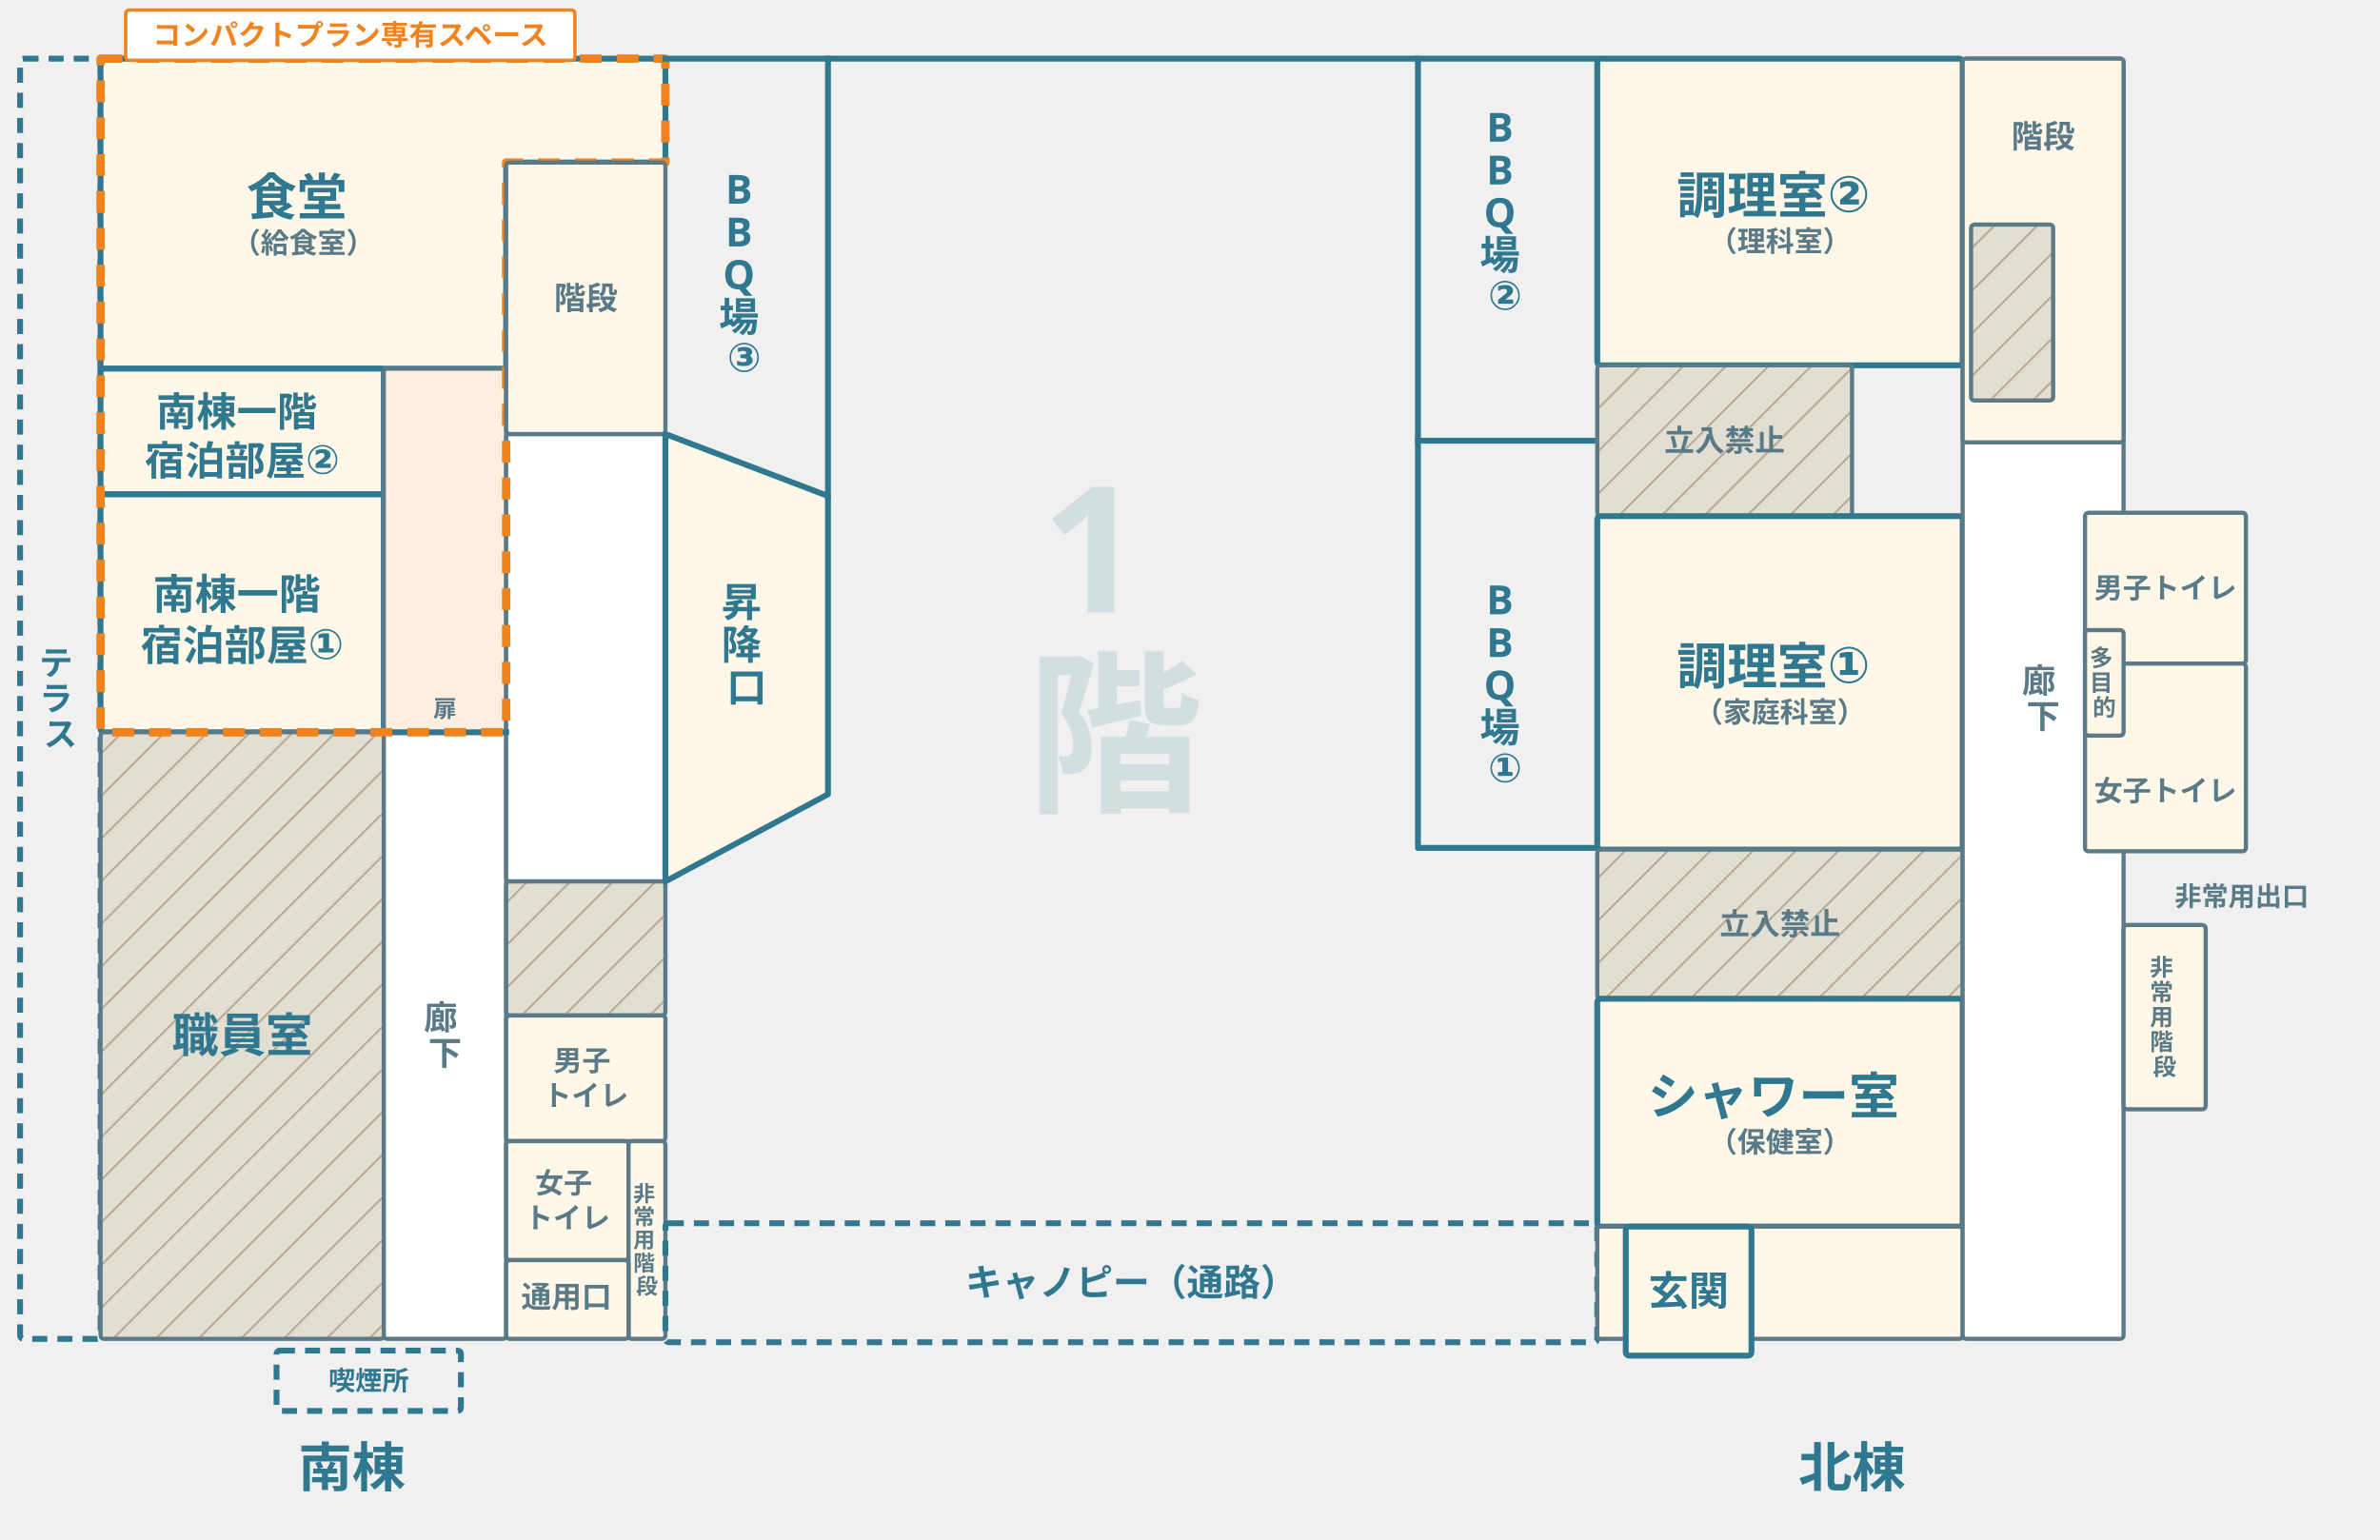
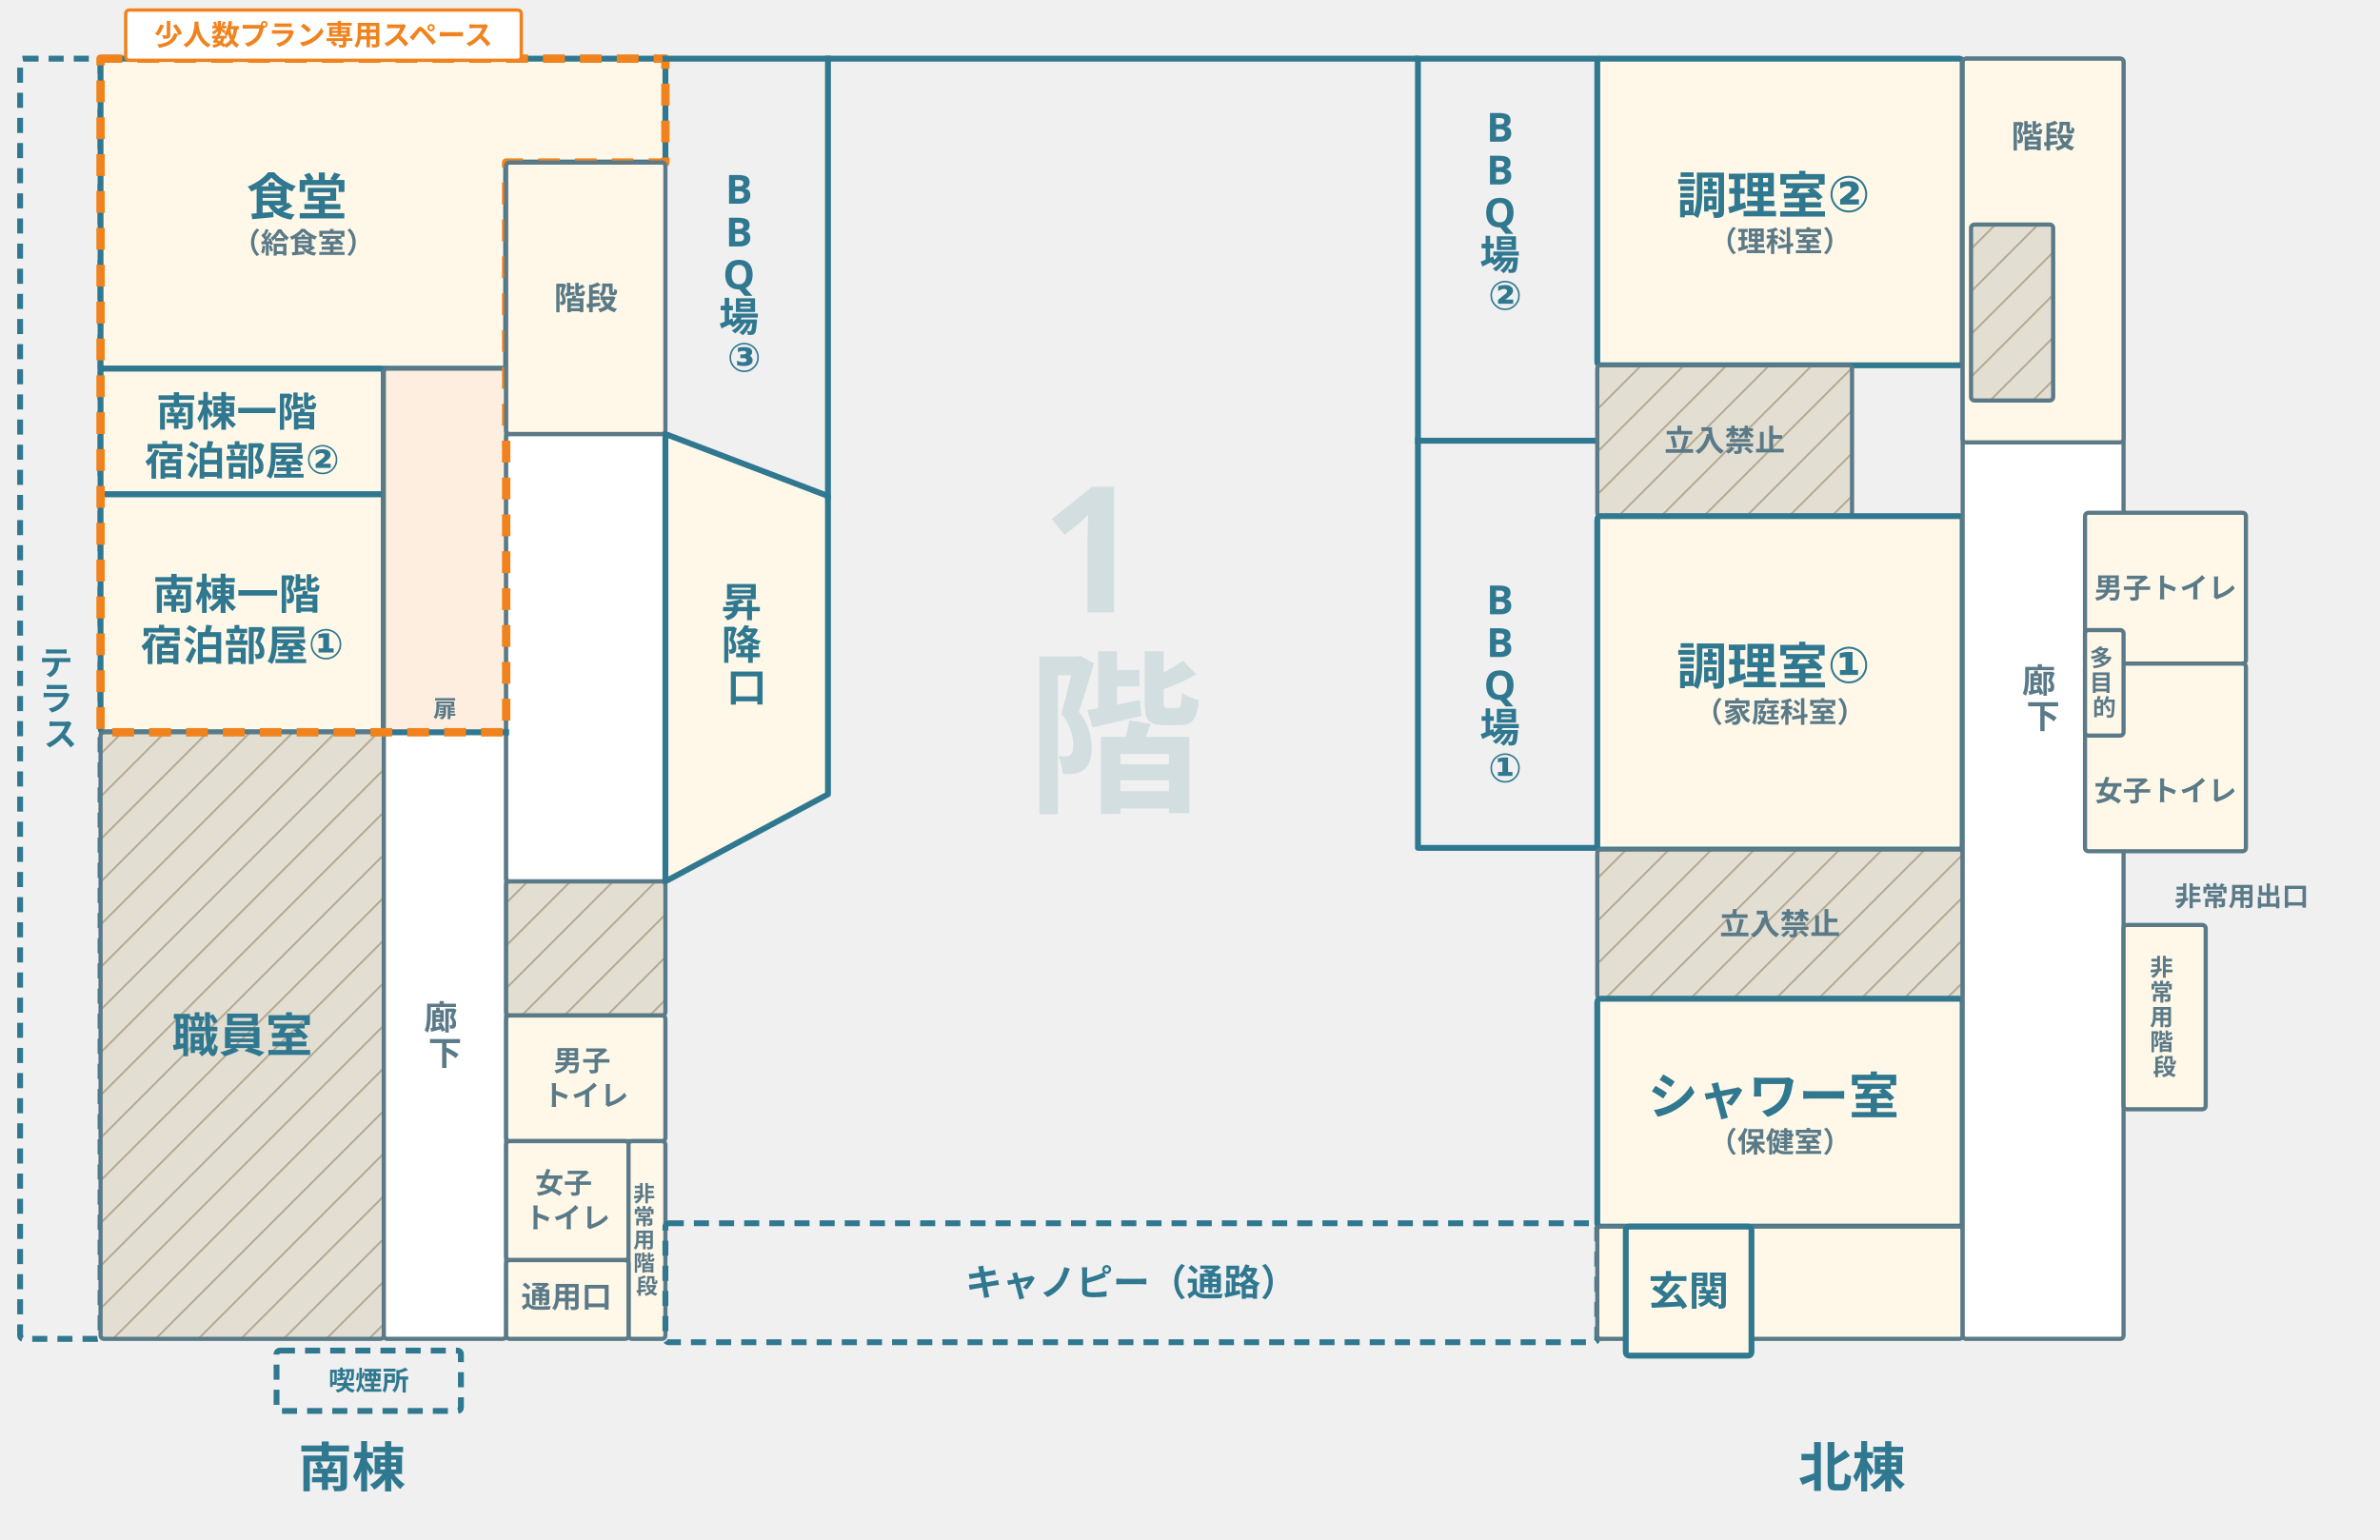
<svg xmlns="http://www.w3.org/2000/svg" width="1420" height="919" viewBox="0 0 1420 919">
  <defs>
    <pattern id="hatch" width="18" height="18" patternTransform="rotate(45)" patternUnits="userSpaceOnUse">
      <rect width="18" height="18" fill="#e3ded2" />
      <line x1="0" y1="0" x2="0" y2="18" stroke="#b7ae98" stroke-width="2.5" />
    </pattern>
  </defs>
  <g>
    <polygon points="60.0,35.0 397.0,35.0 397.0,97.0 302.0,97.0 302.0,437.0 60.0,437.0" fill="#fdeee0" stroke="none" stroke-width="0" stroke-linejoin="round" />
  </g>
  <g>
    <rect x="12.0" y="35.0" width="48.0" height="764.0" rx="2" fill="none" stroke="#2f7890" stroke-width="3.5" stroke-dasharray="9 6" />
    <text dominant-baseline="middle" text-anchor="middle" fill="#2f7890" font-weight="700" font-size="20" font-family="'Hiragino Sans','Yu Gothic',sans-serif">
      <tspan x="36.0" y="395.8">テ</tspan>
      <tspan x="36.0" y="417.0">ラ</tspan>
      <tspan x="36.0" y="438.2">ス</tspan>
    </text>
  </g>
  <g>
    <polygon points="60.0,35.0 397.0,35.0 397.0,97.0 302.0,97.0 302.0,220.0 60.0,220.0" fill="#fff8e8" stroke="#2f7890" stroke-width="3.5" stroke-linejoin="round" />
    <text dominant-baseline="middle" text-anchor="middle" fill="#2f7890" font-weight="700" font-size="30" font-family="'Hiragino Sans','Yu Gothic',sans-serif">
      <tspan x="181.0" y="117.9">食堂</tspan>
      <tspan x="181.0" y="145.1" font-size="17" fill="#5a7a88">（給食室）</tspan>
    </text>
  </g>
  <g>
    <rect x="60.0" y="220.0" width="169.0" height="75.0" rx="2" fill="#fff8e8" stroke="#2f7890" stroke-width="3.5" />
    <text dominant-baseline="middle" text-anchor="middle" fill="#2f7890" font-weight="700" font-size="25" font-family="'Hiragino Sans','Yu Gothic',sans-serif">
      <tspan font-size="24" x="144.5" y="245.9">南棟一階</tspan>
      <tspan font-size="24" x="144.5" y="275.1">宿泊部屋②</tspan>
    </text>
  </g>
  <g>
    <rect x="60.0" y="295.0" width="169.0" height="142.0" rx="2" fill="#fff8e8" stroke="#2f7890" stroke-width="3.5" />
    <text dominant-baseline="middle" text-anchor="middle" fill="#2f7890" font-weight="700" font-size="25" font-family="'Hiragino Sans','Yu Gothic',sans-serif">
      <tspan x="144.5" y="354.8">南棟一階</tspan>
      <tspan x="144.5" y="385.3">宿泊部屋①</tspan>
    </text>
  </g>
  <g>
    <rect x="60.0" y="437.0" width="169.0" height="362.0" rx="2" fill="url(#hatch)" stroke="#5a7a88" stroke-width="2.5" />
    <text dominant-baseline="middle" text-anchor="middle" fill="#2f7890" font-weight="700" font-size="28" font-family="'Hiragino Sans','Yu Gothic',sans-serif">
      <tspan x="144.5" y="618.0">職員室</tspan>
    </text>
  </g>
  <g>
    <rect x="229.0" y="220.0" width="73.0" height="217.0" rx="2" fill="#fdeee0" stroke="#5a7a88" stroke-width="2.5" />
  </g>
  <g>
    <rect x="229.0" y="437.0" width="73.0" height="362.0" rx="2" fill="#ffffff" stroke="#5a7a88" stroke-width="2.5" />
    <text dominant-baseline="middle" text-anchor="middle" fill="#5a7a88" font-weight="700" font-size="20" font-family="'Hiragino Sans','Yu Gothic',sans-serif">
      <tspan x="265.5" y="607.4">廊</tspan>
      <tspan x="265.5" y="628.6">下</tspan>
    </text>
  </g>
  <g>
    <rect x="302.0" y="259.0" width="95.0" height="267.0" rx="2" fill="#ffffff" stroke="#5a7a88" stroke-width="2.5" />
  </g>
  <g>
    <path d="M229.0,437.0 L302.0,437.0" fill="none" stroke="#2f7890" stroke-width="3.5" stroke-linejoin="round" stroke-linecap="square" />
  </g>
  <g>
    <text dominant-baseline="middle" text-anchor="middle" fill="#5a7a88" font-weight="700" font-size="14" font-family="'Hiragino Sans','Yu Gothic',sans-serif">
      <tspan x="265.5" y="423.0">扉</tspan>
    </text>
  </g>
  <g>
    <polygon points="60.0,35.0 397.0,35.0 397.0,97.0 302.0,97.0 302.0,437.0 60.0,437.0" fill="none" stroke="#f0831e" stroke-width="5" stroke-dasharray="13 9" stroke-linejoin="round" />
  </g>
  <g>
-     <rect x="75.0" y="6.0" width="268.0" height="30.0" rx="2" fill="#ffffff" stroke="#f0831e" stroke-width="2" />
+     <rect x="75.0" y="6.0" width="236.0" height="30.0" rx="2" fill="#ffffff" stroke="#f0831e" stroke-width="2" />
    <text dominant-baseline="middle" text-anchor="middle" fill="#f0831e" font-weight="700" font-size="17" font-family="'Hiragino Sans','Yu Gothic',sans-serif">
-       <tspan x="209.0" y="21.0">コンパクトプラン専有スペース</tspan>
+       <tspan x="193.0" y="21.0">少人数プラン専用スペース</tspan>
    </text>
  </g>
  <g>
    <rect x="302.0" y="97.0" width="95.0" height="162.0" rx="2" fill="#fff8e8" stroke="#5a7a88" stroke-width="2.5" />
    <text dominant-baseline="middle" text-anchor="middle" fill="#5a7a88" font-weight="700" font-size="19" font-family="'Hiragino Sans','Yu Gothic',sans-serif">
      <tspan x="349.5" y="178.0">階段</tspan>
    </text>
  </g>
  <g>
    <rect x="302.0" y="526.0" width="95.0" height="80.0" rx="2" fill="url(#hatch)" stroke="#5a7a88" stroke-width="2.5" />
  </g>
  <g>
    <rect x="302.0" y="606.0" width="95.0" height="75.0" rx="2" fill="#fff8e8" stroke="#5a7a88" stroke-width="2.5" />
    <text dominant-baseline="middle" text-anchor="middle" fill="#5a7a88" font-weight="700" font-size="17" font-family="'Hiragino Sans','Yu Gothic',sans-serif">
      <tspan x="349.5" y="633.1">男子</tspan>
      <tspan x="349.5" y="653.9">トイレ</tspan>
    </text>
  </g>
  <g>
    <rect x="302.0" y="681.0" width="73.0" height="71.0" rx="2" fill="#fff8e8" stroke="#5a7a88" stroke-width="2.5" />
    <text dominant-baseline="middle" text-anchor="middle" fill="#5a7a88" font-weight="700" font-size="17" font-family="'Hiragino Sans','Yu Gothic',sans-serif">
      <tspan x="338.5" y="706.1">女子</tspan>
      <tspan x="338.5" y="726.9">トイレ</tspan>
    </text>
  </g>
  <g>
    <rect x="375.0" y="681.0" width="22.0" height="118.0" rx="2" fill="#fff8e8" stroke="#5a7a88" stroke-width="2.5" />
    <text dominant-baseline="middle" text-anchor="middle" fill="#5a7a88" font-weight="700" font-size="13" font-family="'Hiragino Sans','Yu Gothic',sans-serif">
      <tspan x="386.0" y="712.4">非</tspan>
      <tspan x="386.0" y="726.2">常</tspan>
      <tspan x="386.0" y="740.0">用</tspan>
      <tspan x="386.0" y="753.8">階</tspan>
      <tspan x="386.0" y="767.6">段</tspan>
    </text>
  </g>
  <g>
    <rect x="302.0" y="752.0" width="73.0" height="47.0" rx="2" fill="#fff8e8" stroke="#5a7a88" stroke-width="2.5" />
  </g>
  <g>
    <text dominant-baseline="middle" text-anchor="middle" fill="#5a7a88" font-weight="700" font-size="18" font-family="'Hiragino Sans','Yu Gothic',sans-serif">
      <tspan x="338.0" y="774.0">通用口</tspan>
    </text>
  </g>
  <g>
    <polygon points="397.0,259.0 494.0,296.0 494.0,474.0 397.0,526.0" fill="#fff8e8" stroke="#2f7890" stroke-width="3.5" stroke-linejoin="round" />
    <text dominant-baseline="middle" text-anchor="middle" fill="#2f7890" font-weight="700" font-size="24" font-family="'Hiragino Sans','Yu Gothic',sans-serif">
      <tspan x="445.5" y="359.6">昇</tspan>
      <tspan x="445.5" y="385.0">降</tspan>
      <tspan x="445.5" y="410.4">口</tspan>
    </text>
  </g>
  <g>
    <path d="M397.0,35.0 L846.0,35.0 L846.0,506.0 L953.0,506.0" fill="none" stroke="#2f7890" stroke-width="3.5" stroke-linejoin="round" stroke-linecap="square" />
  </g>
  <g>
    <path d="M494.0,35.0 L494.0,296.0" fill="none" stroke="#2f7890" stroke-width="3.5" stroke-linejoin="round" stroke-linecap="square" />
  </g>
  <g>
    <path d="M846.0,35.0 L953.0,35.0" fill="none" stroke="#2f7890" stroke-width="3.5" stroke-linejoin="round" stroke-linecap="square" />
  </g>
  <g>
    <path d="M846.0,263.0 L953.0,263.0" fill="none" stroke="#2f7890" stroke-width="3.5" stroke-linejoin="round" stroke-linecap="square" />
  </g>
  <g>
    <text dominant-baseline="middle" text-anchor="middle" fill="#2f7890" font-weight="700" font-size="24" font-family="'Hiragino Sans','Yu Gothic',sans-serif">
      <tspan x="444.0" y="113.1">B</tspan>
      <tspan x="444.0" y="138.6">B</tspan>
      <tspan x="444.0" y="164.0">Q</tspan>
      <tspan x="444.0" y="189.4">場</tspan>
      <tspan x="444.0" y="214.9">③</tspan>
    </text>
  </g>
  <g>
    <text dominant-baseline="middle" text-anchor="middle" fill="#2f7890" font-weight="700" font-size="24" font-family="'Hiragino Sans','Yu Gothic',sans-serif">
      <tspan x="898.0" y="76.1">B</tspan>
      <tspan x="898.0" y="101.6">B</tspan>
      <tspan x="898.0" y="127.0">Q</tspan>
      <tspan x="898.0" y="152.4">場</tspan>
      <tspan x="898.0" y="177.9">②</tspan>
    </text>
  </g>
  <g>
    <text dominant-baseline="middle" text-anchor="middle" fill="#2f7890" font-weight="700" font-size="24" font-family="'Hiragino Sans','Yu Gothic',sans-serif">
      <tspan x="898.0" y="358.1">B</tspan>
      <tspan x="898.0" y="383.6">B</tspan>
      <tspan x="898.0" y="409.0">Q</tspan>
      <tspan x="898.0" y="434.4">場</tspan>
      <tspan x="898.0" y="459.9">①</tspan>
    </text>
  </g>
  <g>
    <text dominant-baseline="middle" text-anchor="middle" fill="#2f7890" font-weight="700" font-size="105" font-family="'Hiragino Sans','Yu Gothic',sans-serif" opacity="0.15">
      <tspan x="665.0" y="328.4">1</tspan>
      <tspan x="665.0" y="439.7">階</tspan>
    </text>
  </g>
  <g>
    <rect x="397.0" y="730.0" width="556.0" height="71.0" rx="2" fill="none" stroke="#2f7890" stroke-width="3.5" stroke-dasharray="9 6" />
    <text dominant-baseline="middle" text-anchor="middle" fill="#2f7890" font-weight="700" font-size="22" font-family="'Hiragino Sans','Yu Gothic',sans-serif">
      <tspan x="675.0" y="765.5">キャノピー（通路）</tspan>
    </text>
  </g>
  <g>
    <rect x="953.0" y="35.0" width="218.0" height="183.0" rx="2" fill="#fff8e8" stroke="#2f7890" stroke-width="3.5" />
    <text dominant-baseline="middle" text-anchor="middle" fill="#2f7890" font-weight="700" font-size="30" font-family="'Hiragino Sans','Yu Gothic',sans-serif">
      <tspan x="1062.0" y="116.9">調理室②</tspan>
      <tspan x="1062.0" y="144.1" font-size="17" fill="#5a7a88">（理科室）</tspan>
    </text>
  </g>
  <g>
    <rect x="953.0" y="218.0" width="152.0" height="90.0" rx="2" fill="url(#hatch)" stroke="#5a7a88" stroke-width="2.5" />
    <text dominant-baseline="middle" text-anchor="middle" fill="#5a7a88" font-weight="700" font-size="18" font-family="'Hiragino Sans','Yu Gothic',sans-serif">
      <tspan x="1029.0" y="263.0">立入禁止</tspan>
    </text>
  </g>
  <g>
    <rect x="953.0" y="308.0" width="218.0" height="199.0" rx="2" fill="#fff8e8" stroke="#2f7890" stroke-width="3.5" />
    <text dominant-baseline="middle" text-anchor="middle" fill="#2f7890" font-weight="700" font-size="30" font-family="'Hiragino Sans','Yu Gothic',sans-serif">
      <tspan x="1062.0" y="397.9">調理室①</tspan>
      <tspan x="1062.0" y="425.1" font-size="17" fill="#5a7a88">（家庭科室）</tspan>
    </text>
  </g>
  <g>
    <rect x="953.0" y="507.0" width="218.0" height="89.0" rx="2" fill="url(#hatch)" stroke="#5a7a88" stroke-width="2.5" />
    <text dominant-baseline="middle" text-anchor="middle" fill="#5a7a88" font-weight="700" font-size="18" font-family="'Hiragino Sans','Yu Gothic',sans-serif">
      <tspan x="1062.0" y="551.5">立入禁止</tspan>
    </text>
  </g>
  <g>
    <rect x="953.0" y="596.0" width="218.0" height="136.0" rx="2" fill="#fff8e8" stroke="#2f7890" stroke-width="3.5" />
    <text dominant-baseline="middle" text-anchor="middle" fill="#2f7890" font-weight="700" font-size="30" font-family="'Hiragino Sans','Yu Gothic',sans-serif">
      <tspan x="1062.0" y="654.4">シャワー室</tspan>
      <tspan x="1062.0" y="681.6" font-size="17" fill="#5a7a88">（保健室）</tspan>
    </text>
  </g>
  <g>
    <rect x="953.0" y="732.0" width="218.0" height="67.0" rx="2" fill="#fff8e8" stroke="#5a7a88" stroke-width="2.5" />
  </g>
  <g>
    <rect x="970.0" y="732.0" width="75.0" height="77.0" rx="2" fill="#fff8e8" stroke="#2f7890" stroke-width="3.5" />
    <text dominant-baseline="middle" text-anchor="middle" fill="#2f7890" font-weight="700" font-size="24" font-family="'Hiragino Sans','Yu Gothic',sans-serif">
      <tspan x="1007.5" y="770.5">玄関</tspan>
    </text>
  </g>
  <g>
    <rect x="1171.0" y="35.0" width="96.0" height="764.0" rx="2" fill="#ffffff" stroke="#5a7a88" stroke-width="2.5" />
    <text dominant-baseline="middle" text-anchor="middle" fill="#5a7a88" font-weight="700" font-size="20" font-family="'Hiragino Sans','Yu Gothic',sans-serif">
      <tspan x="1219.0" y="406.4">廊</tspan>
      <tspan x="1219.0" y="427.6">下</tspan>
    </text>
  </g>
  <g>
    <rect x="1171.0" y="35.0" width="96.0" height="229.0" rx="2" fill="#fff8e8" stroke="#5a7a88" stroke-width="2.5" />
    <text dominant-baseline="middle" text-anchor="middle" fill="#5a7a88" font-weight="700" font-size="19" font-family="'Hiragino Sans','Yu Gothic',sans-serif">
      <tspan x="1219.0" y="81.5">階段</tspan>
    </text>
  </g>
  <g>
    <rect x="1176.0" y="134.0" width="49.0" height="105.0" rx="2" fill="url(#hatch)" stroke="#5a7a88" stroke-width="2.5" />
  </g>
  <g>
    <rect x="1244.0" y="306.0" width="96.0" height="90.0" rx="2" fill="#fff8e8" stroke="#5a7a88" stroke-width="2.5" />
    <text dominant-baseline="middle" text-anchor="middle" fill="#5a7a88" font-weight="700" font-size="17" font-family="'Hiragino Sans','Yu Gothic',sans-serif">
      <tspan x="1292.0" y="351.0">男子トイレ</tspan>
    </text>
  </g>
  <g>
    <rect x="1244.0" y="396.0" width="96.0" height="112.0" rx="2" fill="#fff8e8" stroke="#5a7a88" stroke-width="2.5" />
    <text dominant-baseline="middle" text-anchor="middle" fill="#5a7a88" font-weight="700" font-size="17" font-family="'Hiragino Sans','Yu Gothic',sans-serif">
      <tspan x="1292.0" y="472.0">女子トイレ</tspan>
    </text>
  </g>
  <g>
    <rect x="1244.0" y="376.0" width="23.0" height="63.0" rx="2" fill="#fff8e8" stroke="#5a7a88" stroke-width="2.5" />
    <text dominant-baseline="middle" text-anchor="middle" fill="#5a7a88" font-weight="700" font-size="14" font-family="'Hiragino Sans','Yu Gothic',sans-serif">
      <tspan x="1255.5" y="392.7">多</tspan>
      <tspan x="1255.5" y="407.5">目</tspan>
      <tspan x="1255.5" y="422.3">的</tspan>
    </text>
  </g>
  <g>
    <text dominant-baseline="middle" text-anchor="middle" fill="#5a7a88" font-weight="700" font-size="16" font-family="'Hiragino Sans','Yu Gothic',sans-serif">
      <tspan x="1337.5" y="535.0">非常用出口</tspan>
    </text>
  </g>
  <g>
    <rect x="1267.0" y="552.0" width="49.0" height="110.0" rx="2" fill="#fff8e8" stroke="#5a7a88" stroke-width="2.5" />
    <text dominant-baseline="middle" text-anchor="middle" fill="#5a7a88" font-weight="700" font-size="14" font-family="'Hiragino Sans','Yu Gothic',sans-serif">
      <tspan x="1291.5" y="577.3">非</tspan>
      <tspan x="1291.5" y="592.2">常</tspan>
      <tspan x="1291.5" y="607.0">用</tspan>
      <tspan x="1291.5" y="621.8">階</tspan>
      <tspan x="1291.5" y="636.7">段</tspan>
    </text>
  </g>
  <g>
    <rect x="165.0" y="806.0" width="110.0" height="36.0" rx="2" fill="none" stroke="#2f7890" stroke-width="3.5" stroke-dasharray="9 6" />
    <text dominant-baseline="middle" text-anchor="middle" fill="#2f7890" font-weight="700" font-size="16" font-family="'Hiragino Sans','Yu Gothic',sans-serif">
      <tspan x="220.0" y="824.0">喫煙所</tspan>
    </text>
  </g>
  <g>
    <text dominant-baseline="middle" text-anchor="middle" fill="#2f7890" font-weight="700" font-size="32" font-family="'Hiragino Sans','Yu Gothic',sans-serif">
      <tspan x="210.0" y="876.0">南棟</tspan>
    </text>
  </g>
  <g>
    <text dominant-baseline="middle" text-anchor="middle" fill="#2f7890" font-weight="700" font-size="32" font-family="'Hiragino Sans','Yu Gothic',sans-serif">
      <tspan x="1105.0" y="876.0">北棟</tspan>
    </text>
  </g>
</svg>
